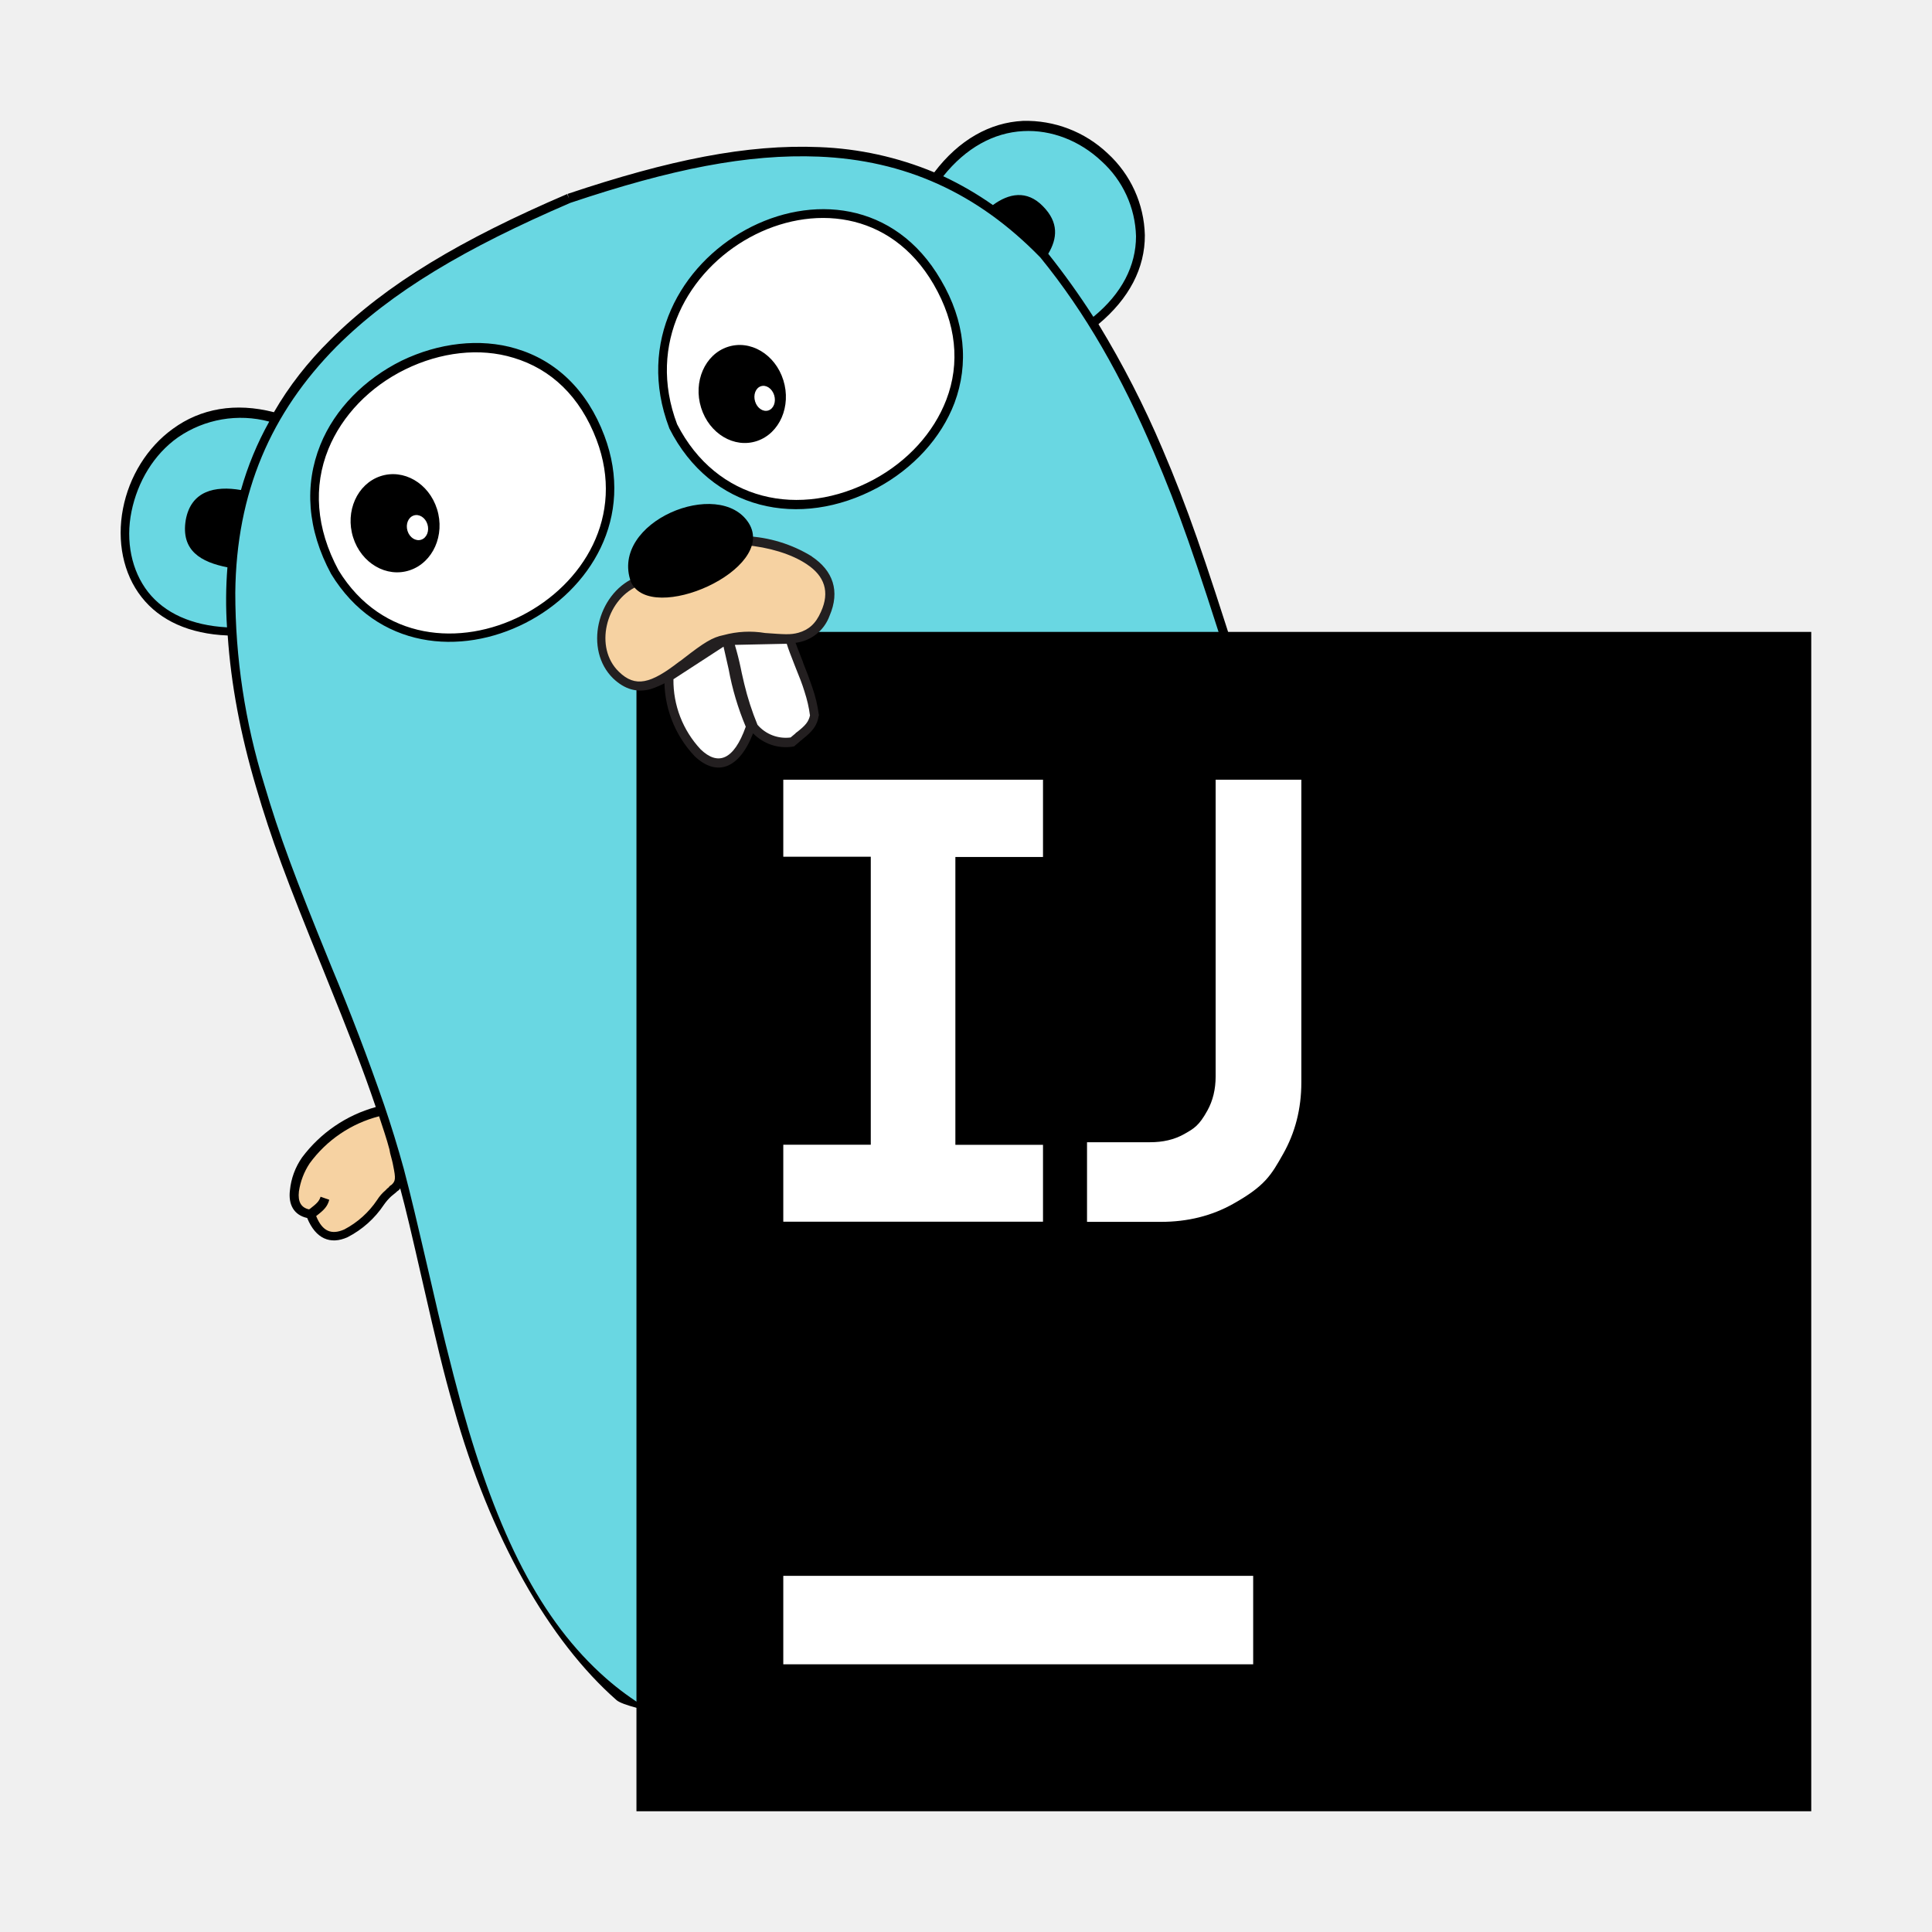
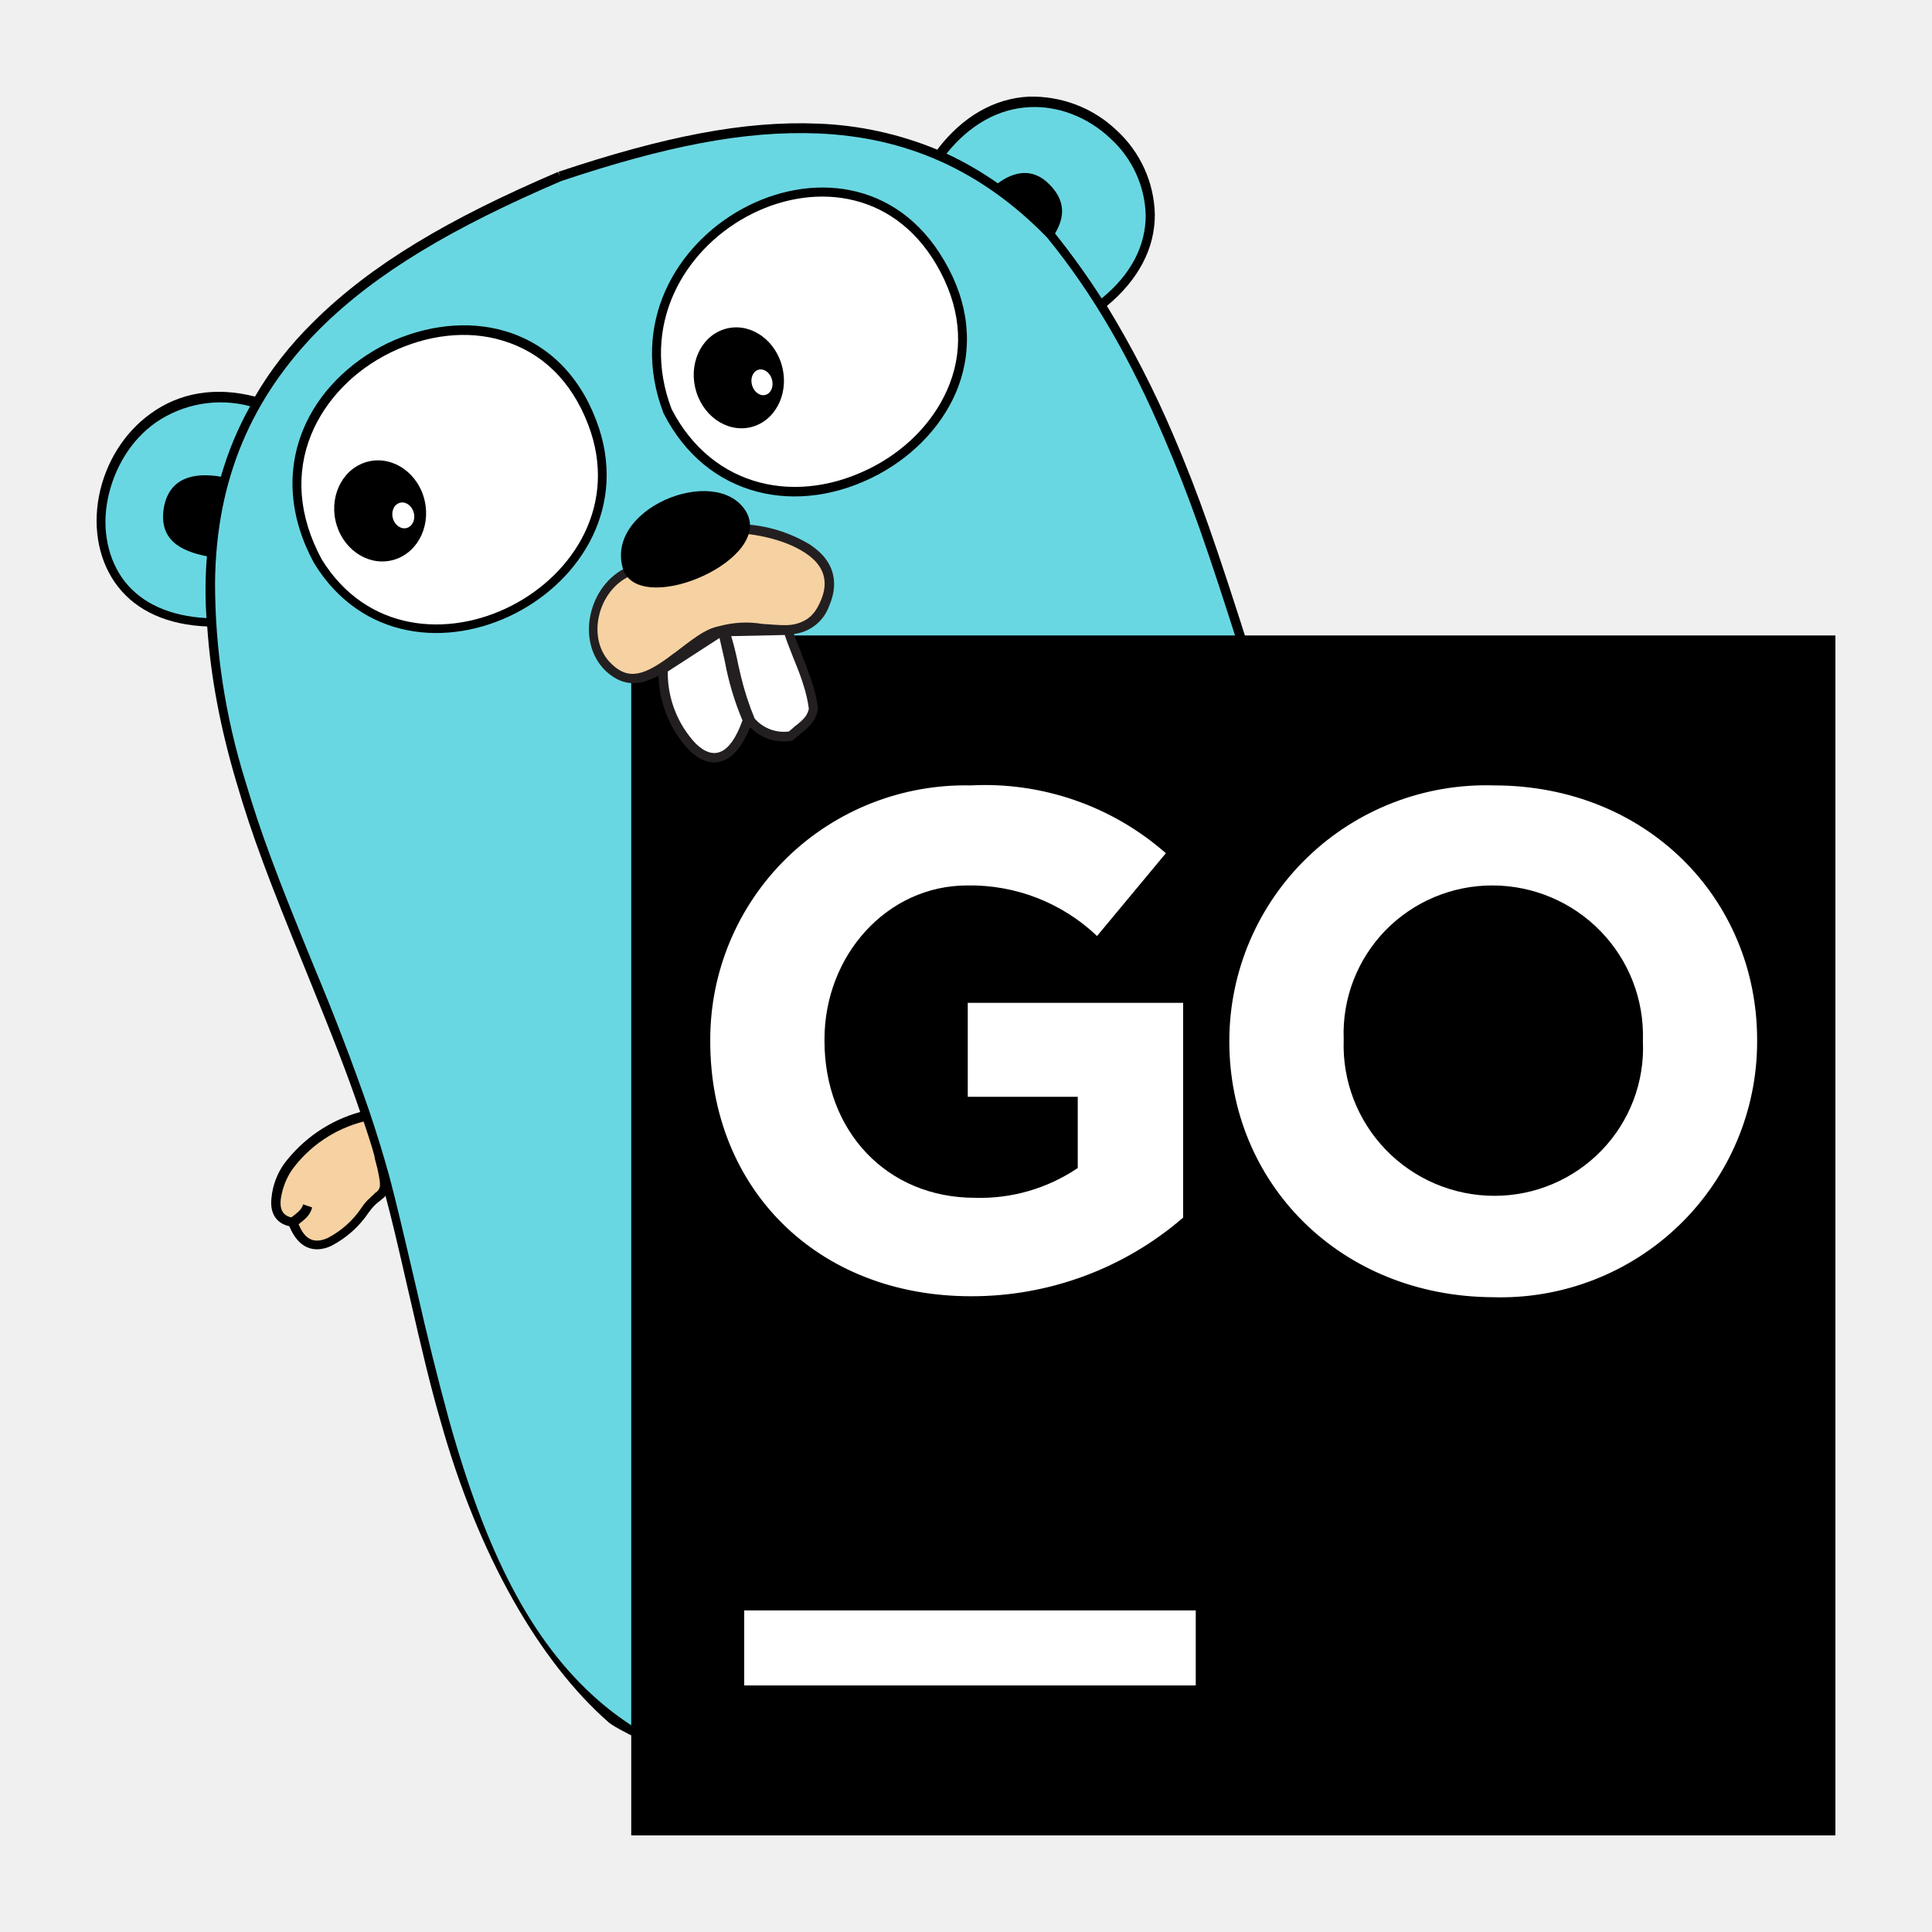
- <svg xmlns="http://www.w3.org/2000/svg" width="800" height="800" xml:space="preserve" aria-hidden="true" viewBox="0 0 14 14">
-   <path fill="#f6d2a2" d="M2.245 8.798c.12.33.395.065.507-.087.106-.147.173-.076.125-.275-.031-.133-.059-.264-.105-.391a.95.95 0 0 0-.558.366c-.07.095-.167.364.031.388m7.724 1.949c.298.075.903.403.603.762-.252.458-.675-.186-1.02-.178.076-.237.19-.469.417-.584m.077-4.613c.09.34-.282.292-.46.237-.169-.055-.183.043-.256-.147-.05-.127-.103-.25-.137-.381a.93.93 0 0 1 .66-.042c.107.036.34.194.193.333" />
-   <path fill="#69d7e2" d="M7.914 2.346c.992-.784-.38-2.078-1.136-1.05-.817-.353-1.731-.161-2.656.149-.883.379-1.691.84-2.123 1.587C.824 2.709.415 4.568 1.68 4.577c.083 1.393.857 2.582 1.216 3.907.32 1.19.516 2.864 1.476 3.707.819.723 2.074.657 3.035.374 1.228-.362 2.602-1.163 2.81-2.578.202-1.348-.407-2.74-.87-3.965-.468-1.238-.734-2.565-1.432-3.676" />
-   <path d="M10.07 5.909a.55.55 0 0 0-.207-.14.97.97 0 0 0-.575.003 25 25 0 0 1-.232-.696l-.079-.253c-.253-.798-.372-1.145-.553-1.569a7 7 0 0 0-.464-.905c.223-.186.337-.407.336-.644a.83.83 0 0 0-.27-.594.86.86 0 0 0-.614-.235c-.239.012-.463.137-.642.373a2.4 2.4 0 0 0-.833-.183c-.523-.022-1.087.092-1.824.339l.01.032-.013-.031c-.767.329-1.31.651-1.717 1.057q-.246.243-.408.524c-.279-.072-.531-.027-.732.12-.186.134-.317.346-.362.58s.001.47.135.64c.133.17.347.267.624.278.024.354.092.715.206 1.1.11.376.22.669.487 1.325.198.49.286.715.38.992a1 1 0 0 0-.534.365.5.5 0 0 0-.088.238c-.013.104.029.18.125.201.062.152.169.195.293.139a.7.7 0 0 0 .263-.235.37.384.083 0 1 .053-.061l.022-.018s.017-.013.022-.019q.014-.008.021-.021c.042.155.08.318.165.69.096.42.15.65.223.901.262.938.692 1.69 1.18 2.118.153.135 2.421.422 2.951.266.686-.202 1.31-.508 1.797-.9q.194-.16.357-.332c.092.005.182.05.364.165.008.004.008.004.013.01.009.004.01.007.014.01.01.007.02.01.03.018.143.092.231.13.321.14.118.01.21-.046.284-.178.145-.178.1-.364-.083-.532a1.4 1.4 0 0 0-.494-.271c.11-.22.19-.466.23-.727.106-.724-.006-1.49-.305-2.422-.107-.33-.21-.615-.417-1.155l-.005-.016q.027.002.056.013a.74.74 0 0 0 .346.031c.133-.03.195-.13.159-.29.062-.078.052-.164-.017-.241M7.415.95c.204-.011.41.07.567.218a.76.76 0 0 1 .25.544c0 .212-.102.415-.309.584a5.36 5.548.083 0 0-.327-.457c.066-.111.078-.227-.039-.345-.116-.119-.247-.093-.362-.008a2.4 2.4 0 0 0-.36-.209c.164-.205.365-.316.58-.327M1.073 4.29c-.12-.154-.164-.369-.12-.584s.161-.413.337-.537a.8.8 0 0 1 .661-.114 2.167 2.243.083 0 0-.205.496c-.19-.033-.362.007-.4.217-.037.224.113.306.302.343a3 3 0 0 0-.003.435c-.257-.014-.451-.103-.572-.256m1.764 4.296c-.003 0-.02.014-.019.017q-.013.009-.024.022a.3.3 0 0 0-.061.07.65.65 0 0 1-.238.214c-.091.04-.158.017-.204-.097.059-.045.082-.07.095-.118l-.063-.022c-.01.032-.026.048-.076.087q-.003-.001-.006.005-.088-.018-.075-.13a.5.5 0 0 1 .078-.204.9.9 0 0 1 .503-.341c.026.08.054.16.075.24l.005.027c.012.046.018.066.022.09.02.097.017.112-.012.14m7.634 2.46c.15.135.19.273.097.408-.015-.016-.029-.037-.051-.065q0-.003-.006-.006a.6.6 0 0 0-.198-.191l-.03.06c.061.03.099.07.178.17q0 .003.005.005l.063.08c-.059.098-.127.135-.214.125-.075-.007-.157-.048-.293-.13l-.027-.02-.014-.01-.013-.01c-.16-.1-.252-.152-.34-.17q.213-.242.36-.515c.164.056.358.156.483.268m-.285-1.066c-.094.652-.447 1.208-1.011 1.663-.482.387-1.101.688-1.777.886-1.164.344-2.291.263-3.005-.365-.477-.418-.789-1.048-1.047-1.973a22 22 0 0 1-.223-.9c-.11-.473-.142-.61-.197-.82a8 8 0 0 0-.143-.465 17 17 0 0 0-.382-1.001c-.268-.657-.376-.947-.486-1.319a4.7 4.7 0 0 1-.21-1.389c.007-.73.26-1.306.734-1.785.399-.398.934-.714 1.694-1.041.73-.245 1.285-.356 1.801-.335.618.026 1.145.258 1.605.731.326.4.588.86.823 1.413.18.42.3.767.551 1.561l.08.253c.126.392.218.666.32.936l.153.4c.208.541.31.822.416 1.152.298.93.41 1.685.304 2.398m-.153-3.875q-.005-.002-.01 0c-.063-.001-.086-.008-.112-.024l-.038.056c.04.03.074.036.144.038.024.12-.016.18-.11.201a.66.66 0 0 1-.314-.027.5.5 0 0 0-.09-.02h-.01c-.068-.175-.082-.22-.118-.312l-.064-.172a.86.86 0 0 1 .53-.002.5.5 0 0 1 .179.119c.048.045.057.095.013.143" />
-   <g transform="matrix(.03148 -.01056 .0102 .03258 1.96 2.911)">
-     <path fill="#fff" d="M2.291 38.749c9.164 35.66 66.241 26.496 64.05-9.264C63.75-13.348-6.475-5.08 2.29 38.749" />
-     <path d="M67.337 29.385c-.598-10.36-5.18-18.428-12.75-23.508C47.813 1.295 38.848-.498 29.983.597 21.118 1.794 12.949 5.778 7.57 12.054 1.594 19.026-.697 28.19 1.395 38.749l.896-.2-.896.2c9.363 36.656 68.133 27.791 65.942-9.364M3.187 38.55c-1.992-10.06.2-18.627 5.778-25.102 5.08-5.877 12.75-9.761 21.217-10.857s16.934.598 23.31 4.98c7.071 4.782 11.355 12.253 11.952 22.114 2.092 34.764-53.391 43.132-62.256 8.865" />
-     <ellipse cx="18.03" cy="32.872" rx="9.662" ry="10.459" />
-     <ellipse cx="22.412" cy="35.262" fill="#fff" rx="2.291" ry="2.689" />
+ <svg xmlns="http://www.w3.org/2000/svg" width="40" height="40" xml:space="preserve" aria-hidden="true" viewBox="0 0 0.7 0.7" version="1.1" id="svg13">
+   <defs id="defs13" />
+   <g id="g15" transform="matrix(0.05142857,0,0,0.05148011,-0.01,-0.0100451)">
+     <g id="g17" transform="matrix(1.004527,0,0,1,-0.00322279,-6.9375127e-4)">
+       <path fill="#f6d2a2" d="M 2.245,8.798 C 2.365,9.128 2.64,8.863 2.752,8.711 2.858,8.564 2.925,8.635 2.877,8.436 2.846,8.303 2.818,8.172 2.772,8.045 A 0.95,0.95 0 0 0 2.214,8.411 C 2.144,8.506 2.047,8.775 2.245,8.799 m 7.724,1.949 c 0.298,0.075 0.903,0.403 0.603,0.762 -0.252,0.458 -0.675,-0.186 -1.02,-0.178 0.076,-0.237 0.19,-0.469 0.417,-0.584 M 10.046,6.135 C 10.136,6.475 9.764,6.427 9.586,6.372 9.417,6.317 9.403,6.415 9.33,6.225 9.28,6.098 9.227,5.975 9.193,5.844 a 0.93,0.93 0 0 1 0.66,-0.042 c 0.107,0.036 0.34,0.194 0.193,0.333" id="path1" />
+       <path fill="#69d7e2" d="M 7.914,2.346 C 8.906,1.562 7.534,0.268 6.778,1.296 5.961,0.943 5.047,1.135 4.122,1.445 3.239,1.824 2.431,2.285 1.999,3.032 0.824,2.709 0.415,4.568 1.68,4.577 1.763,5.97 2.537,7.159 2.896,8.484 c 0.32,1.19 0.516,2.864 1.476,3.707 0.819,0.723 2.074,0.657 3.035,0.374 1.228,-0.362 2.602,-1.163 2.81,-2.578 C 10.419,8.639 9.81,7.247 9.347,6.022 8.879,4.784 8.613,3.457 7.915,2.346" id="path2" />
+       <path d="M 10.07,5.909 C 10.013,5.847 9.942,5.799 9.863,5.769 9.675,5.712 9.475,5.713 9.288,5.772 9.207,5.541 9.13,5.309 9.056,5.076 L 8.977,4.823 C 8.724,4.025 8.605,3.678 8.424,3.254 8.291,2.941 8.136,2.639 7.96,2.349 8.183,2.163 8.297,1.942 8.296,1.705 8.291,1.478 8.193,1.264 8.026,1.111 7.861,0.954 7.64,0.87 7.412,0.876 7.173,0.888 6.949,1.013 6.77,1.249 6.505,1.139 6.223,1.077 5.937,1.066 5.414,1.044 4.85,1.158 4.113,1.405 L 4.123,1.437 4.11,1.406 C 3.343,1.735 2.8,2.057 2.393,2.463 2.229,2.625 2.093,2.8 1.985,2.987 1.706,2.915 1.454,2.96 1.253,3.107 1.067,3.241 0.936,3.453 0.891,3.687 0.846,3.921 0.892,4.157 1.026,4.327 1.159,4.497 1.373,4.594 1.65,4.605 1.674,4.959 1.742,5.32 1.856,5.705 1.966,6.081 2.076,6.374 2.343,7.03 2.541,7.52 2.629,7.745 2.723,8.022 2.509,8.081 2.322,8.21 2.189,8.387 2.14,8.457 2.109,8.539 2.101,8.625 2.088,8.729 2.13,8.805 2.226,8.826 2.288,8.978 2.395,9.021 2.519,8.965 2.625,8.91 2.716,8.829 2.782,8.73 2.798,8.708 2.815,8.687 2.835,8.669 L 2.857,8.651 c 0,0 0.017,-0.013 0.022,-0.019 C 2.888,8.627 2.895,8.62 2.9,8.611 c 0.042,0.155 0.08,0.318 0.165,0.69 0.096,0.42 0.15,0.65 0.223,0.901 0.262,0.938 0.692,1.69 1.18,2.118 0.06,0.053 0.66,0.358 1.143,0.422 C 6.351,12.841 7.099,12.68 7.419,12.586 c 0.686,-0.202 1.31,-0.508 1.797,-0.9 0.129,-0.107 0.248,-0.217 0.357,-0.332 0.092,0.005 0.182,0.05 0.364,0.165 0.008,0.004 0.008,0.004 0.013,0.01 0.009,0.004 0.01,0.007 0.014,0.01 0.01,0.007 0.02,0.01 0.03,0.018 0.143,0.092 0.231,0.13 0.321,0.14 0.118,0.01 0.21,-0.046 0.284,-0.178 0.145,-0.178 0.1,-0.364 -0.083,-0.532 -0.145,-0.123 -0.313,-0.215 -0.494,-0.271 0.11,-0.22 0.19,-0.466 0.23,-0.727 C 10.358,9.265 10.246,8.499 9.947,7.567 9.84,7.237 9.737,6.952 9.53,6.412 L 9.525,6.396 C 9.543,6.397 9.562,6.402 9.581,6.409 9.692,6.447 9.811,6.457 9.927,6.44 10.06,6.41 10.122,6.31 10.086,6.15 10.148,6.072 10.138,5.986 10.069,5.909 M 7.415,0.95 C 7.619,0.939 7.825,1.02 7.982,1.168 8.136,1.307 8.227,1.504 8.232,1.712 8.232,1.924 8.13,2.127 7.923,2.296 7.822,2.138 7.712,1.985 7.596,1.839 7.662,1.728 7.674,1.612 7.557,1.494 7.441,1.375 7.31,1.401 7.195,1.486 7.081,1.406 6.961,1.336 6.835,1.277 6.999,1.072 7.2,0.961 7.415,0.95 M 1.073,4.29 C 0.953,4.136 0.909,3.921 0.953,3.706 0.997,3.491 1.114,3.293 1.29,3.169 1.483,3.036 1.725,2.994 1.951,3.055 1.864,3.211 1.795,3.378 1.746,3.551 1.556,3.518 1.384,3.558 1.346,3.768 1.309,3.992 1.459,4.074 1.648,4.111 1.636,4.256 1.635,4.401 1.645,4.546 1.388,4.532 1.194,4.443 1.073,4.29 M 2.837,8.586 C 2.834,8.586 2.817,8.6 2.818,8.603 2.809,8.609 2.801,8.616 2.794,8.625 2.77,8.645 2.75,8.669 2.733,8.695 2.673,8.785 2.591,8.859 2.495,8.909 2.404,8.949 2.337,8.926 2.291,8.812 2.35,8.767 2.373,8.742 2.386,8.694 L 2.323,8.672 C 2.313,8.704 2.297,8.72 2.247,8.759 2.245,8.758 2.243,8.76 2.241,8.764 2.182,8.752 2.157,8.709 2.166,8.634 2.177,8.561 2.203,8.491 2.244,8.43 2.367,8.261 2.545,8.141 2.747,8.089 c 0.026,0.08 0.054,0.16 0.075,0.24 l 0.005,0.027 c 0.012,0.046 0.018,0.066 0.022,0.09 0.02,0.097 0.017,0.112 -0.012,0.14 m 7.634,2.46 c 0.15,0.135 0.19,0.273 0.097,0.408 -0.015,-0.016 -0.029,-0.037 -0.051,-0.065 0,-0.002 -0.002,-0.004 -0.006,-0.006 -0.05,-0.078 -0.118,-0.144 -0.198,-0.191 l -0.03,0.06 c 0.061,0.03 0.099,0.07 0.178,0.17 0,0.002 0.002,0.004 0.005,0.005 l 0.063,0.08 c -0.059,0.098 -0.127,0.135 -0.214,0.125 -0.075,-0.007 -0.157,-0.048 -0.293,-0.13 l -0.027,-0.02 -0.014,-0.01 -0.013,-0.01 c -0.16,-0.1 -0.252,-0.152 -0.34,-0.17 0.142,-0.161 0.262,-0.333 0.36,-0.515 0.164,0.056 0.358,0.156 0.483,0.268 M 10.186,9.979 C 10.092,10.631 9.739,11.187 9.175,11.642 8.693,12.029 8.074,12.33 7.398,12.528 6.234,12.872 5.107,12.791 4.393,12.163 3.916,11.745 3.604,11.115 3.346,10.19 3.265,9.892 3.191,9.592 3.123,9.29 3.013,8.817 2.981,8.68 2.926,8.47 2.883,8.314 2.835,8.159 2.783,8.005 2.666,7.667 2.539,7.334 2.401,7.004 2.133,6.347 2.025,6.057 1.915,5.685 1.776,5.235 1.705,4.767 1.705,4.296 1.712,3.566 1.965,2.99 2.439,2.511 2.838,2.113 3.373,1.797 4.133,1.47 4.863,1.225 5.418,1.114 5.934,1.135 c 0.618,0.026 1.145,0.258 1.605,0.731 0.326,0.4 0.588,0.86 0.823,1.413 0.18,0.42 0.3,0.767 0.551,1.561 l 0.08,0.253 c 0.126,0.392 0.218,0.666 0.32,0.936 l 0.153,0.4 c 0.208,0.541 0.31,0.822 0.416,1.152 0.298,0.93 0.41,1.685 0.304,2.398 M 10.033,6.104 c -0.003,-0.001 -0.007,-0.001 -0.01,0 C 9.96,6.103 9.937,6.096 9.911,6.08 L 9.873,6.136 c 0.04,0.03 0.074,0.036 0.144,0.038 0.024,0.12 -0.016,0.18 -0.11,0.201 C 9.802,6.391 9.694,6.382 9.593,6.348 9.564,6.339 9.534,6.332 9.503,6.328 H 9.493 C 9.425,6.153 9.411,6.108 9.375,6.016 L 9.311,5.844 c 0.172,-0.056 0.358,-0.057 0.53,-0.002 0.068,0.026 0.129,0.067 0.179,0.119 0.048,0.045 0.057,0.095 0.013,0.143" id="path3" />
+       <g transform="matrix(0.03148,-0.01056,0.0102,0.03258,1.96,2.911)" id="g6">
+         <path fill="#ffffff" d="m 2.291,38.749 c 9.164,35.66 66.241,26.496 64.05,-9.264 C 63.75,-13.348 -6.475,-5.08 2.29,38.749" id="path4" />
+         <path d="M 67.337,29.385 C 66.739,19.025 62.157,10.957 54.587,5.877 47.813,1.295 38.848,-0.498 29.983,0.597 21.118,1.794 12.949,5.778 7.57,12.054 1.594,19.026 -0.697,28.19 1.395,38.749 l 0.896,-0.2 -0.896,0.2 C 10.758,75.405 69.528,66.54 67.337,29.385 M 3.187,38.55 C 1.195,28.49 3.387,19.923 8.965,13.448 14.045,7.571 21.715,3.687 30.182,2.591 c 8.467,-1.096 16.934,0.598 23.31,4.98 7.071,4.782 11.355,12.253 11.952,22.114 2.092,34.764 -53.391,43.132 -62.256,8.865" id="path5" />
+         <ellipse cx="18.03" cy="32.872" rx="9.662" ry="10.459" id="ellipse5" />
+         <ellipse cx="22.412" cy="35.262" fill="#ffffff" rx="2.291" ry="2.689" id="ellipse6" />
+       </g>
+       <g transform="matrix(0.03148,-0.01056,0.0102,0.03258,4.475,1.928)" id="g8">
+         <path fill="#ffffff" d="M 1.195,35.96 C 8.268,76.9 75.206,66.042 65.544,24.803 56.878,-12.252 -1.196,-1.992 1.195,35.96" id="path6" />
+         <path d="M 66.44,24.604 C 57.575,-13.547 -2.19,-3.088 0.2,36.059 v 0.1 C 3.486,55.483 20.72,65.345 39.745,62.157 48.41,60.663 56.18,56.48 61.26,50.304 66.838,43.43 68.83,34.565 66.44,24.604 M 59.767,49.108 C 54.985,54.886 47.714,58.87 39.446,60.265 21.416,63.253 5.279,53.989 2.092,35.86 -0.1,-0.996 56.28,-10.858 64.647,25.002 c 2.192,9.463 0.399,17.731 -4.88,24.106" id="path7" />
+         <ellipse cx="17.631" cy="34.167" rx="9.463" ry="10.459" id="ellipse7" />
+         <ellipse cx="22.014" cy="36.557" fill="#ffffff" rx="2.191" ry="2.689" id="ellipse8" />
+       </g>
+     </g>
+     <g id="g14" transform="matrix(0.1159898,0,0,0.1154671,1.459903,1.500211)">
+       <path d="m 27.43,27.43 h 73.14 v 73.14 H 27.43 Z m 0,0" id="path23" />
+       <path fill="#ffffff" d="M 34.293,86.855 H 61.719 V 91.43 H 34.293 Z M 32.23,52.187 v -0.085 a 15.496,15.496 0 0 1 4.633,-11.098 15.503,15.503 0 0 1 11.18,-4.434 16.615,16.615 0 0 1 11.86,4.133 l -4.18,5.047 a 11.13,11.13 0 0 0 -7.887,-3.082 c -4.875,0 -8.668,4.266 -8.668,9.387 v 0.082 c 0,5.523 3.793,9.57 9.145,9.57 2.218,0.066 4.402,-0.57 6.238,-1.816 v -4.34 h -6.68 v -5.727 h 13.082 v 13.09 a 19.589,19.589 0 0 1 -12.887,4.793 c -9.375,0 -15.836,-6.598 -15.836,-15.52 z m 31.528,0 v -0.085 a 15.581,15.581 0 0 1 4.758,-11.16 15.604,15.604 0 0 1 11.32,-4.372 c 9.3,0 15.98,6.938 15.98,15.508 v 0.086 A 15.584,15.584 0 0 1 79.75,67.766 C 70.437,67.707 63.758,60.77 63.758,52.187 Z m 25.12,0 v -0.085 a 9.142,9.142 0 0 0 -2.57,-6.645 9.148,9.148 0 0 0 -6.558,-2.789 9.038,9.038 0 0 0 -6.516,2.746 9.022,9.022 0 0 0 -2.53,6.602 v 0.086 a 9.175,9.175 0 0 0 2.562,6.68 9.155,9.155 0 0 0 6.582,2.804 9.027,9.027 0 0 0 6.523,-2.77 9.001,9.001 0 0 0 2.508,-6.629 z m 0,0" id="path24" />
+     </g>
+     <g id="g16" transform="matrix(1.004527,0,0,1,-0.00322279,-6.9375127e-4)">
+       <path fill="#ffffff" d="M 5.734,4.661 C 5.789,4.825 5.877,4.997 5.904,5.181 5.886,5.281 5.808,5.318 5.746,5.374 5.639,5.392 5.531,5.352 5.463,5.268 5.376,5.078 5.349,4.88 5.296,4.678 5.372,4.651 5.452,4.638 5.533,4.638 c 0.1,0 0.2,0.02 0.201,0.023 M 4.835,4.954 C 4.855,5.328 5.25,5.838 5.441,5.264 5.355,5.079 5.325,4.864 5.274,4.67 5.272,4.652 4.831,4.93 4.835,4.954" id="path9" />
+       <path fill="#231f20" d="M 5.82,4.801 C 5.783,4.706 5.767,4.668 5.752,4.619 L 5.745,4.596 5.721,4.597 5.286,4.603 H 5.309 5.274 L 5.247,4.605 5.223,4.619 4.831,4.874 4.816,4.883 4.815,4.901 a 0.8,0.8 0 0 0 0.22,0.58 C 5.191,5.628 5.355,5.577 5.457,5.314 A 0.338,0.35 0.083 0 0 5.747,5.41 L 5.757,5.407 5.764,5.4 C 5.775,5.39 5.787,5.382 5.805,5.365 q 0.004,0 0.006,-0.005 C 5.891,5.297 5.921,5.258 5.933,5.186 L 5.935,5.182 5.933,5.175 A 1,1 0 0 0 5.887,4.983 3,3 0 0 0 5.819,4.801 M 5.28,4.849 A 2,2 0 0 0 5.404,5.266 C 5.317,5.511 5.201,5.55 5.077,5.43 A 0.73,0.73 0 0 1 4.88,4.922 L 5.243,4.686 Z M 5.87,5.182 C 5.86,5.229 5.838,5.257 5.77,5.309 Q 5.767,5.308 5.765,5.314 L 5.729,5.344 A 0.27,0.27 0 0 1 5.489,5.252 2,2 0 0 1 5.393,4.955 C 5.386,4.921 5.379,4.899 5.367,4.838 A 2,2 0 0 0 5.325,4.673 L 5.701,4.665 c 0.013,0.042 0.028,0.08 0.06,0.162 0.035,0.086 0.052,0.13 0.068,0.182 q 0.03,0.092 0.04,0.173" id="path10" />
+       <path fill="#f6d2a2" d="M 4.607,4.22 C 4.367,4.326 4.261,4.695 4.464,4.892 4.734,5.153 5.004,4.679 5.249,4.632 5.524,4.547 5.839,4.765 5.977,4.445 6.133,4.092 5.705,3.941 5.396,3.916 Z" id="path11" />
+       <path fill="#231f20" d="M 5.883,4.032 A 1,1 0 0 0 5.403,3.885 L 5.396,3.884 5.39,3.886 4.597,4.187 C 4.327,4.307 4.23,4.709 4.444,4.917 4.528,4.996 4.615,5.02 4.714,4.994 A 0.7,0.7 0 0 0 4.961,4.851 L 4.994,4.825 C 5.134,4.717 5.192,4.68 5.257,4.669 L 5.26,4.668 C 5.336,4.643 5.406,4.644 5.54,4.653 5.689,4.664 5.735,4.667 5.803,4.651 A 0.3,0.3 0 0 0 6.011,4.463 C 6.089,4.283 6.036,4.135 5.883,4.033 m 0.066,0.4 C 5.911,4.521 5.859,4.564 5.786,4.585 5.728,4.601 5.686,4.597 5.544,4.587 a 0.7,0.7 0 0 0 -0.3,0.015 C 5.162,4.618 5.101,4.657 4.954,4.771 Q 4.932,4.789 4.92,4.796 C 4.716,4.954 4.604,4.985 4.484,4.867 4.305,4.694 4.388,4.351 4.617,4.249 L 5.4,3.95 c 0.17,0.015 0.335,0.064 0.445,0.138 0.13,0.085 0.17,0.201 0.104,0.345" id="path12" />
+       <path d="M 5.426,3.791 C 5.213,3.454 4.415,3.782 4.572,4.217 4.715,4.532 5.635,4.127 5.426,3.791" id="path13" />
+     </g>
  </g>
-   <g transform="matrix(.03148 -.01056 .0102 .03258 4.475 1.928)">
-     <path fill="#fff" d="M1.195 35.96C8.268 76.9 75.206 66.042 65.544 24.803 56.878-12.252-1.196-1.992 1.195 35.96" />
-     <path d="M66.44 24.604C57.575-13.547-2.19-3.088.2 36.059v.1c3.286 19.324 20.52 29.186 39.545 25.998C48.41 60.663 56.18 56.48 61.26 50.304c5.578-6.874 7.57-15.739 5.18-25.7m-6.673 24.504c-4.782 5.778-12.053 9.762-20.321 11.157-18.03 2.988-34.167-6.276-37.354-24.405C-.1-.996 56.28-10.858 64.647 25.002c2.192 9.463.399 17.731-4.88 24.106" />
-     <ellipse cx="17.631" cy="34.167" rx="9.463" ry="10.459" />
-     <ellipse cx="22.014" cy="36.557" fill="#fff" rx="2.191" ry="2.689" />
-   </g>
-   <path d="M13.125 4.579H4.612v8.546h8.513z" />
-   <path fill="#fff" d="M7.558 8.296h-.635V6.21h.635v-.56H5.676v.558h.634v2.087h-.634v.558h1.882zM8.809 5.65V7.8q0 .14-.06.248c-.06.108-.095.129-.168.17s-.155.059-.247.059h-.457v.577h.536q.29 0 .522-.13c.232-.13.276-.208.363-.362s.132-.326.132-.519V5.65zm-3.133 6.41h3.405v-.641H5.676Zm.058-7.399c.055.164.143.336.17.52-.018.1-.096.137-.158.193a.3.3 0 0 1-.283-.106c-.087-.19-.114-.388-.167-.59a.7.7 0 0 1 .237-.04c.1 0 .2.02.201.023m-.899.293c.02.374.415.884.606.31-.086-.185-.116-.4-.167-.594-.002-.018-.443.26-.439.284" />
-   <path fill="#231f20" d="M5.82 4.801c-.037-.095-.053-.133-.068-.182l-.007-.023-.024.001-.435.006h.023-.035l-.027.002-.024.014-.392.255-.015.009-.001.018a.8.8 0 0 0 .22.58c.156.147.32.096.422-.167a.338.35.083 0 0 .29.096l.01-.003.007-.007c.011-.01.023-.018.041-.035q.004 0 .006-.005c.08-.063.11-.102.122-.174l.002-.004-.002-.007a1 1 0 0 0-.046-.192 3 3 0 0 0-.068-.182m-.539.048a2 2 0 0 0 .124.417c-.087.245-.203.284-.327.164a.73.73 0 0 1-.197-.508l.363-.236zm.59.333c-.01.047-.032.075-.1.127q-.003-.001-.005.005l-.036.03a.27.27 0 0 1-.24-.092 2 2 0 0 1-.096-.297c-.007-.034-.014-.056-.026-.117a2 2 0 0 0-.042-.165l.376-.008c.013.042.028.08.06.162.035.086.052.13.068.182q.03.092.04.173" />
-   <path fill="#f6d2a2" d="M4.607 4.22c-.24.106-.346.475-.143.672.27.261.54-.213.785-.26.275-.085.59.133.728-.187.156-.353-.272-.504-.581-.529Z" />
-   <path fill="#231f20" d="M5.883 4.032a1 1 0 0 0-.48-.147l-.007-.001-.006.002-.793.301c-.27.12-.367.522-.153.73.084.079.171.103.27.077a.7.7 0 0 0 .247-.143l.033-.026c.14-.108.198-.145.263-.156l.003-.001c.076-.025.146-.024.28-.015.149.011.195.014.263-.002a.3.3 0 0 0 .208-.188c.078-.18.025-.328-.128-.43m.066.4c-.038.088-.09.131-.163.152-.058.016-.1.012-.242.002a.7.7 0 0 0-.3.015c-.082.016-.143.055-.29.169q-.022.018-.034.025c-.204.158-.316.189-.436.071-.179-.173-.096-.516.133-.618L5.4 3.95c.17.015.335.064.445.138.13.085.17.201.104.345" />
-   <path d="M5.426 3.791c-.213-.337-1.011-.009-.854.426.143.315 1.063-.09.854-.426" />
</svg>
